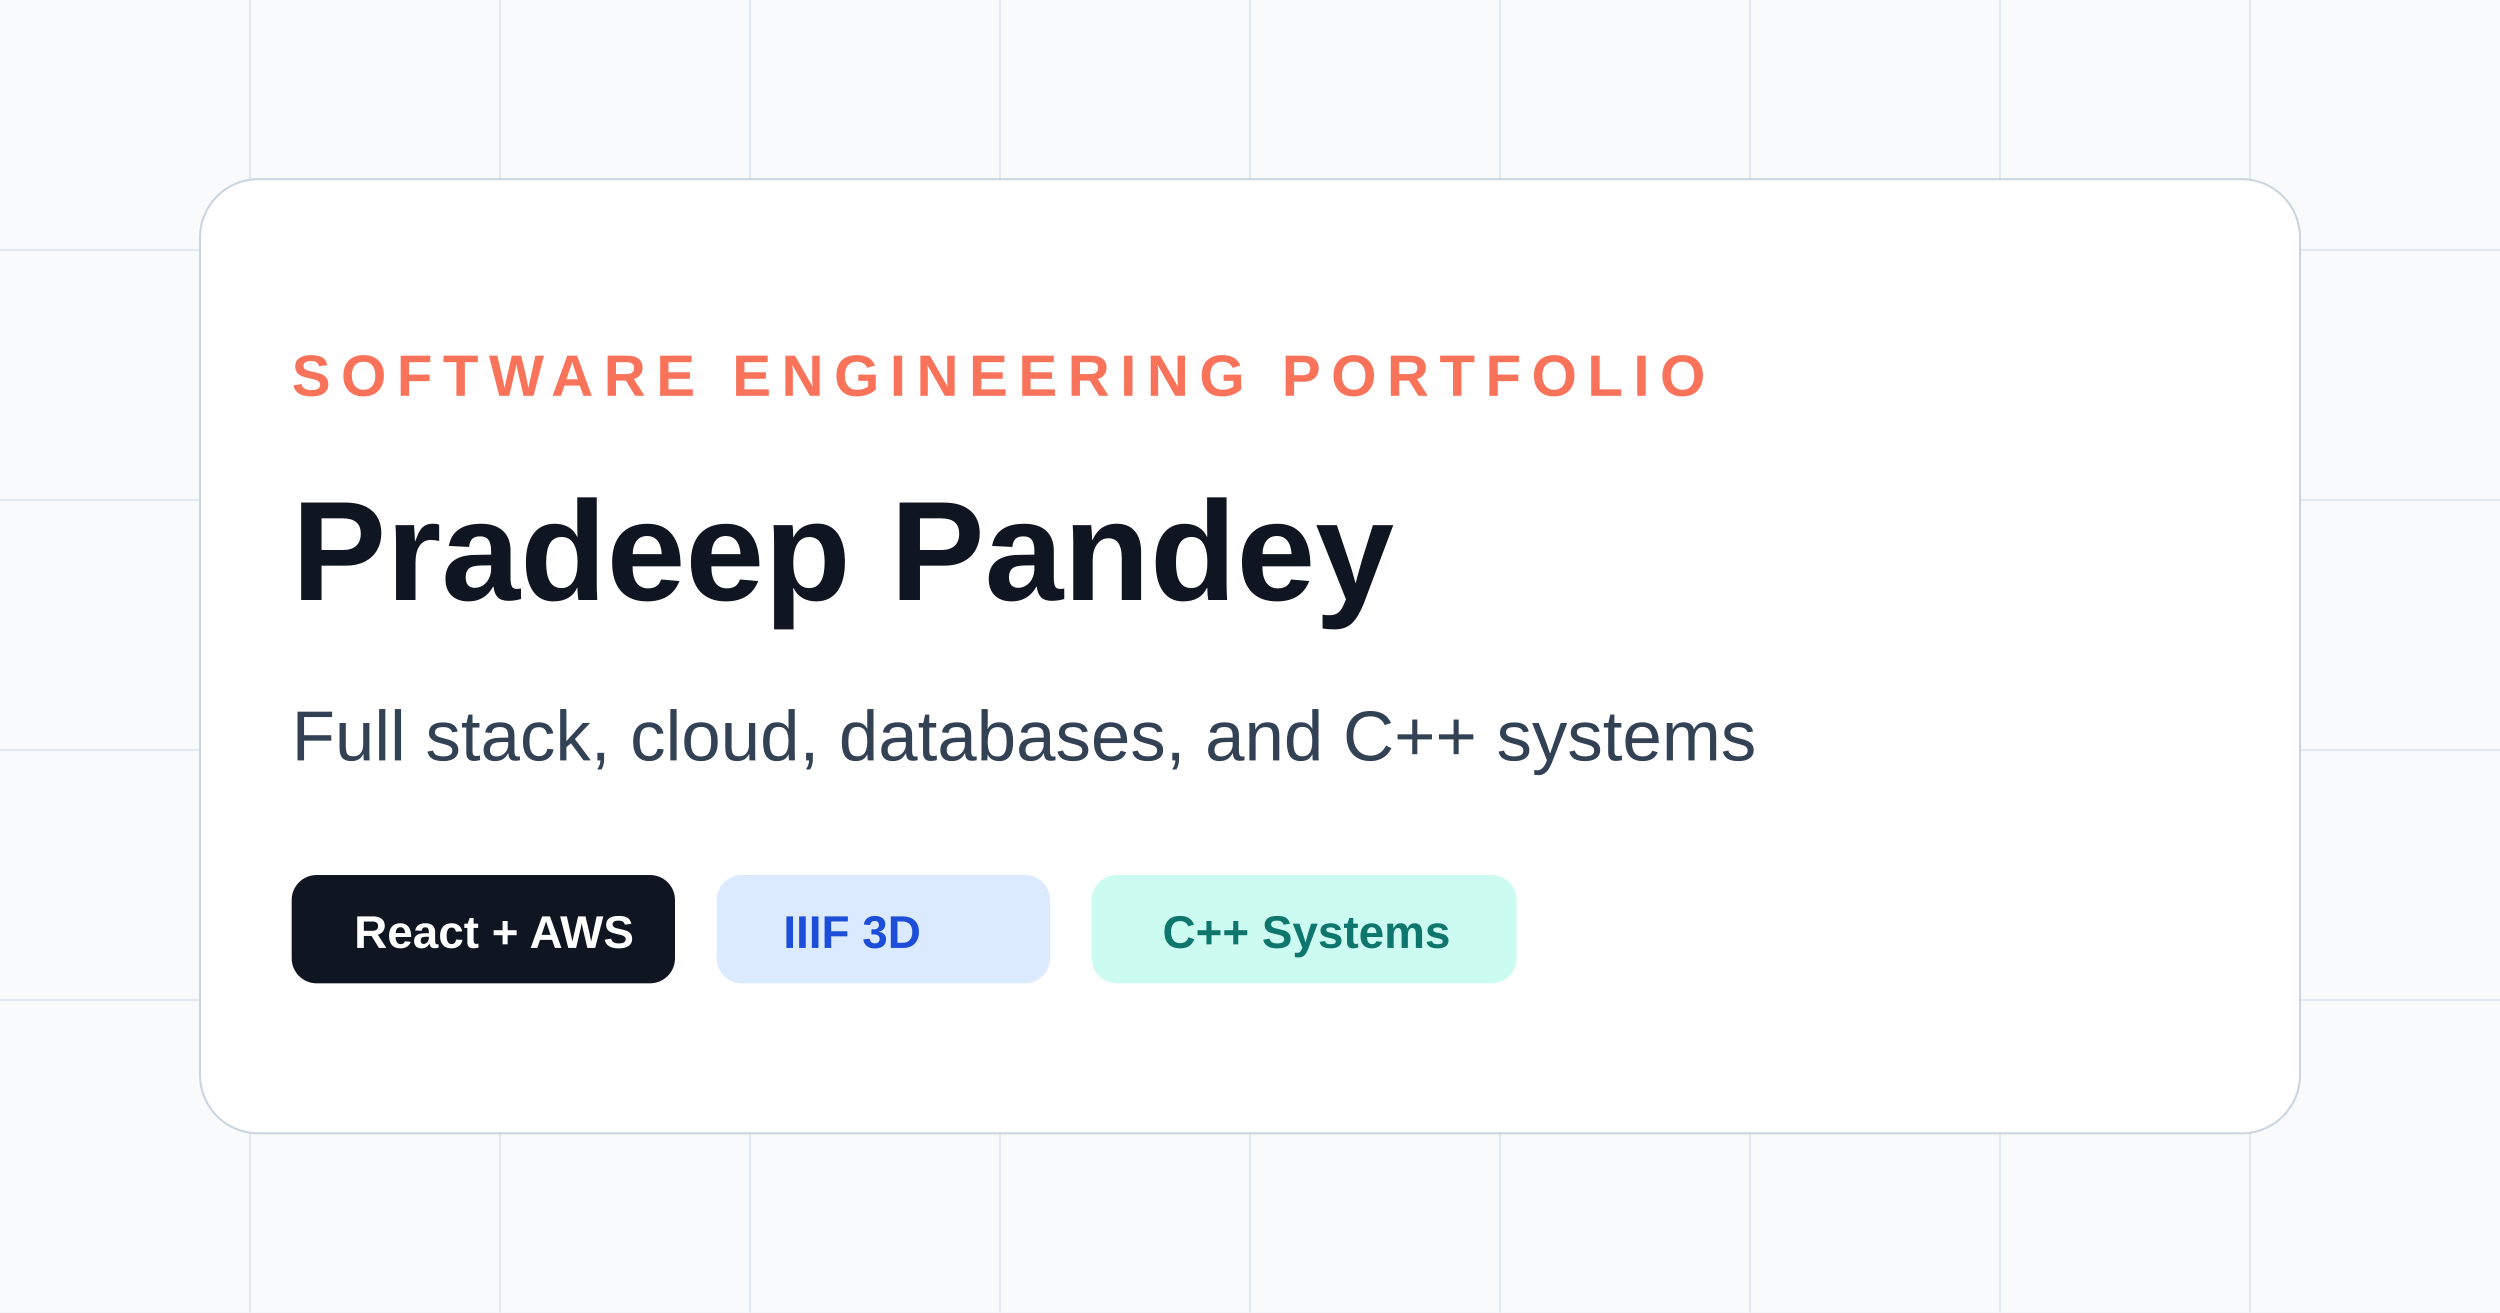
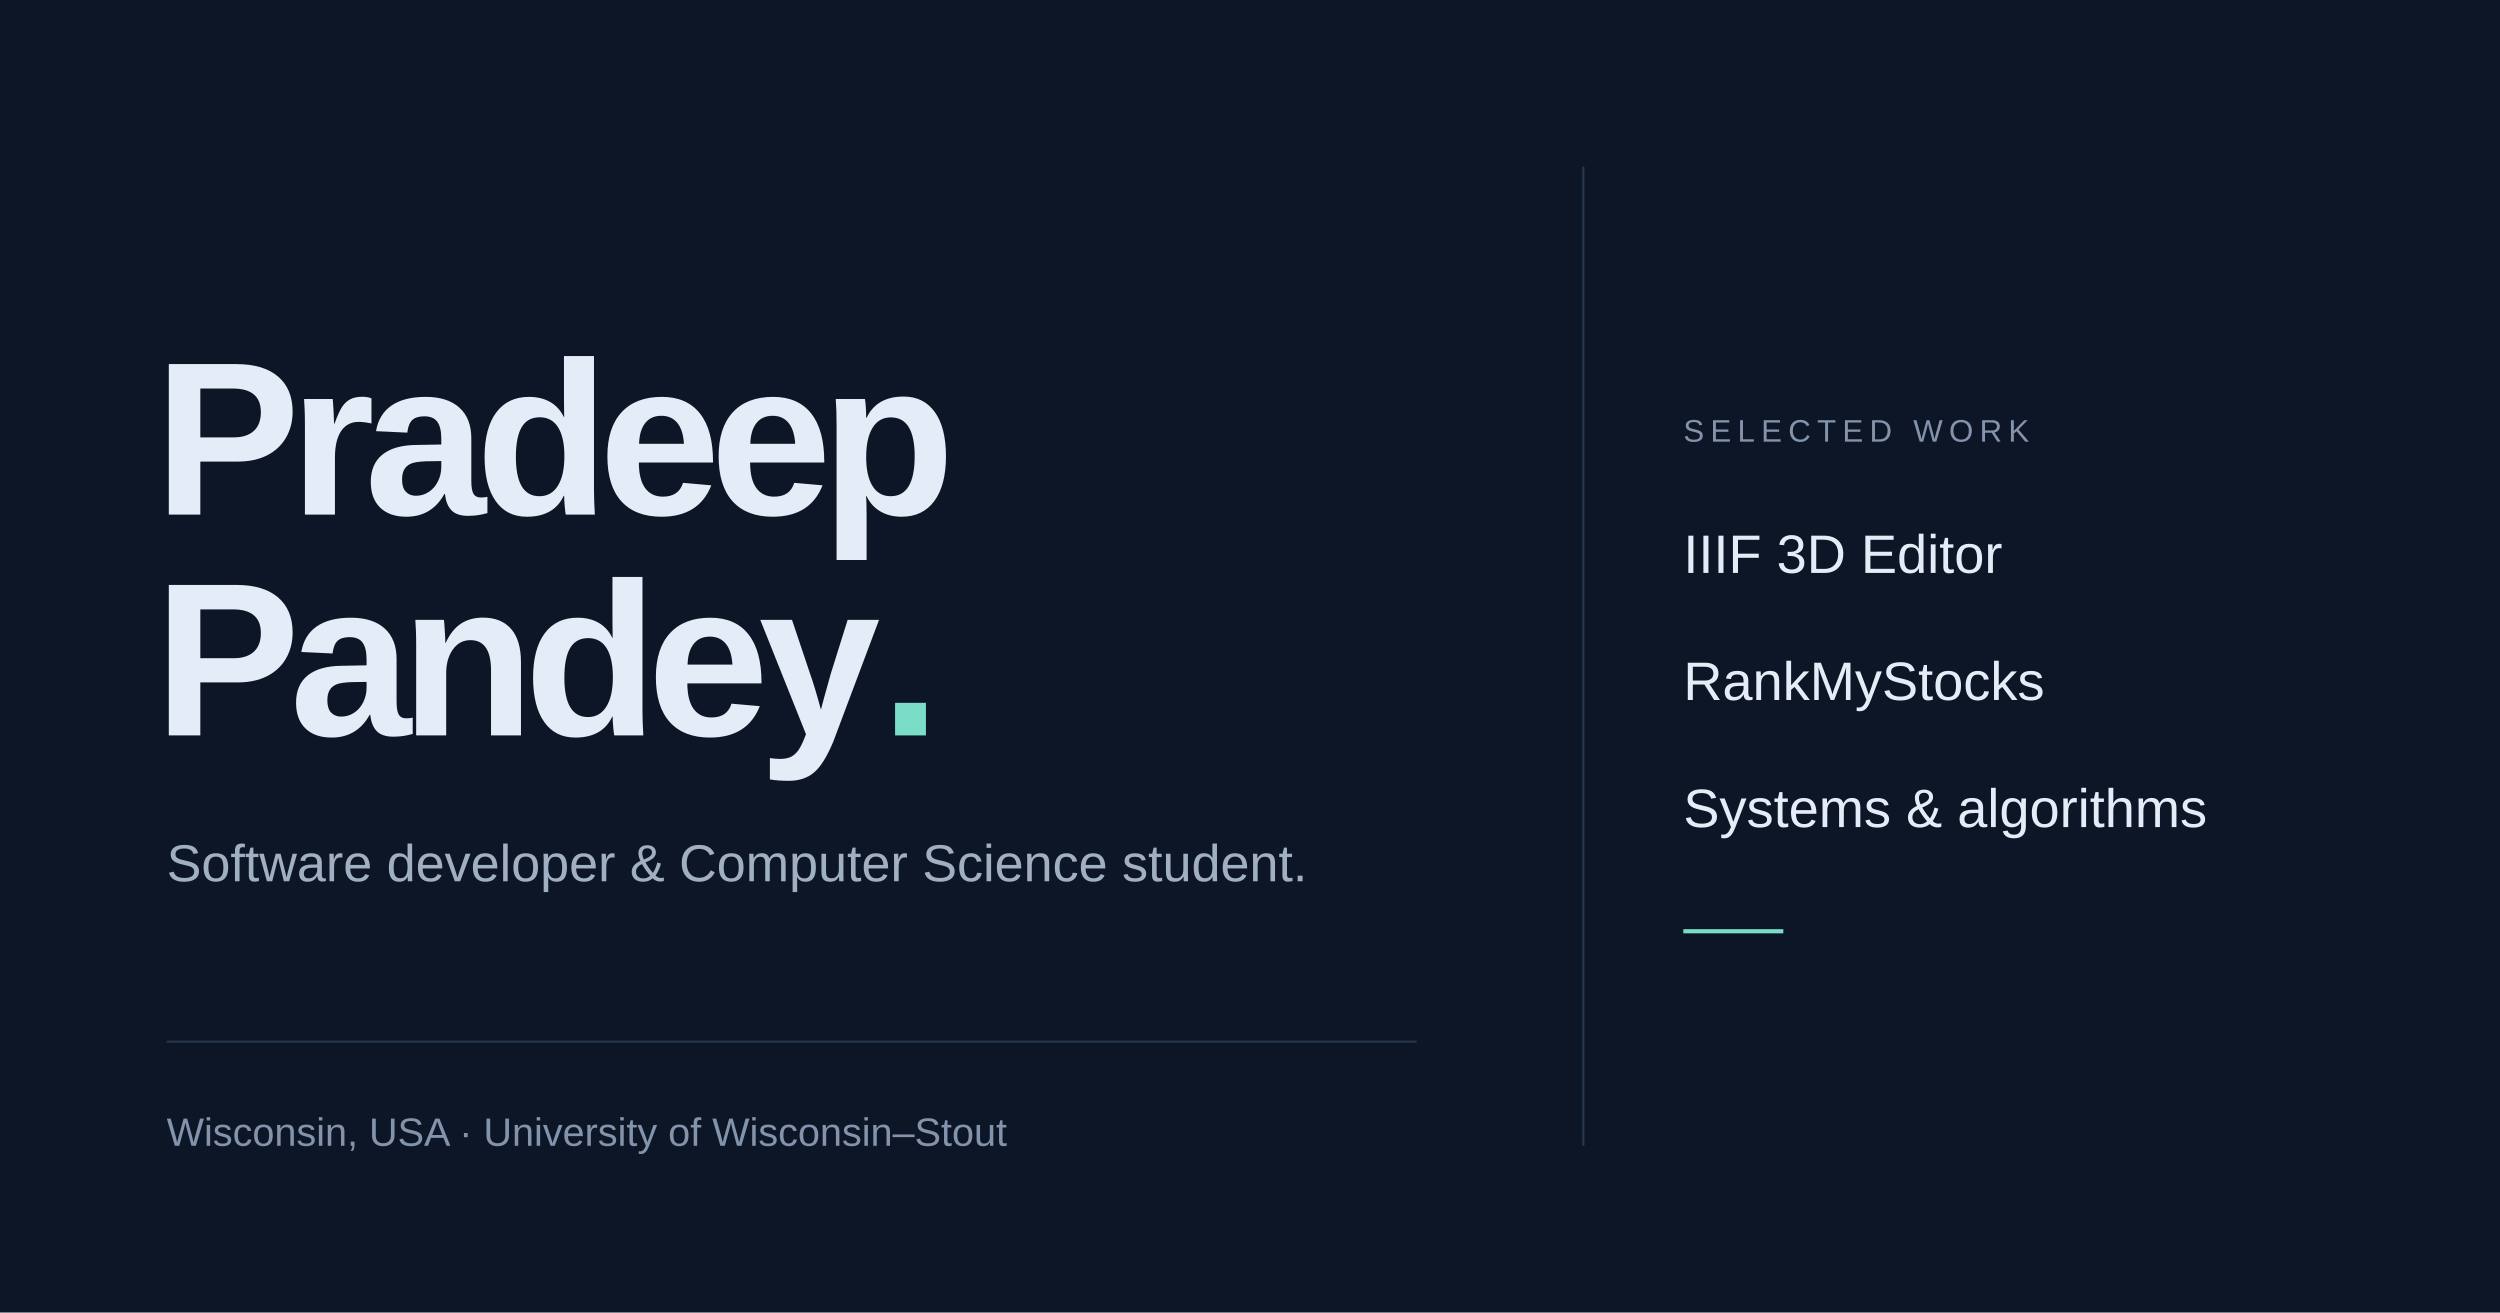
<svg xmlns="http://www.w3.org/2000/svg" width="1200" height="630" viewBox="0 0 1200 630" role="img" aria-labelledby="title desc">
-   <rect width="1200" height="630" fill="#f8fafc" />
-   <path d="M0 120h1200M0 240h1200M0 360h1200M0 480h1200M120 0v630M240 0v630M360 0v630M480 0v630M600 0v630M720 0v630M840 0v630M960 0v630M1080 0v630" stroke="#e2e8f0" stroke-width="1" />
-   <rect x="96" y="86" width="1008" height="458" rx="28" fill="#ffffff" stroke="#cbd5e1" />
-   <text x="140" y="190" fill="#f9735b" font-family="Arial, sans-serif" font-size="28" font-weight="700" letter-spacing="5">SOFTWARE ENGINEERING PORTFOLIO</text>
-   <text x="140" y="288" fill="#101522" font-family="Arial, sans-serif" font-size="68" font-weight="800">Pradeep Pandey</text>
-   <text x="140" y="365" fill="#334155" font-family="Arial, sans-serif" font-size="34">Full stack, cloud, databases, and C++ systems</text>
-   <rect x="140" y="420" width="184" height="52" rx="12" fill="#101522" />
-   <text x="170" y="455" fill="#ffffff" font-family="Arial, sans-serif" font-size="22" font-weight="700">React + AWS</text>
-   <rect x="344" y="420" width="160" height="52" rx="12" fill="#dbeafe" />
-   <text x="376" y="455" fill="#1d4ed8" font-family="Arial, sans-serif" font-size="22" font-weight="700">IIIF 3D</text>
-   <rect x="524" y="420" width="204" height="52" rx="12" fill="#ccfbf1" />
-   <text x="558" y="455" fill="#0f766e" font-family="Arial, sans-serif" font-size="22" font-weight="700">C++ Systems</text>
+   <rect width="1200" height="630" fill="#0c1626" />
+   <path d="M760 80v470M80 500h600" stroke="#26384e" />
+   <text x="74" y="247" fill="#e4edf7" font-family="Arial,sans-serif" font-size="105" font-weight="700" letter-spacing="-5">Pradeep</text>
+   <text x="74" y="353" fill="#e4edf7" font-family="Arial,sans-serif" font-size="105" font-weight="700" letter-spacing="-5">Pandey<tspan fill="#79ddc7">.</tspan>
+   </text>
+   <text x="80" y="423" fill="#a1afc2" font-family="Arial,sans-serif" font-size="25">Software developer &amp; Computer Science student.</text>
+   <text x="80" y="550" fill="#8293ab" font-family="Arial,sans-serif" font-size="19">Wisconsin, USA · University of Wisconsin–Stout</text>
+   <text x="808" y="212" fill="#8293ab" font-family="Arial,sans-serif" font-size="15" letter-spacing="3">SELECTED WORK</text>
+   <text x="808" y="275" fill="#e4edf7" font-family="Arial,sans-serif" font-size="26">IIIF 3D Editor</text>
+   <text x="808" y="336" fill="#e4edf7" font-family="Arial,sans-serif" font-size="26">RankMyStocks</text>
+   <text x="808" y="397" fill="#e4edf7" font-family="Arial,sans-serif" font-size="26">Systems &amp; algorithms</text>
+   <path d="M808 447h48" stroke="#79ddc7" stroke-width="2" />
</svg>
